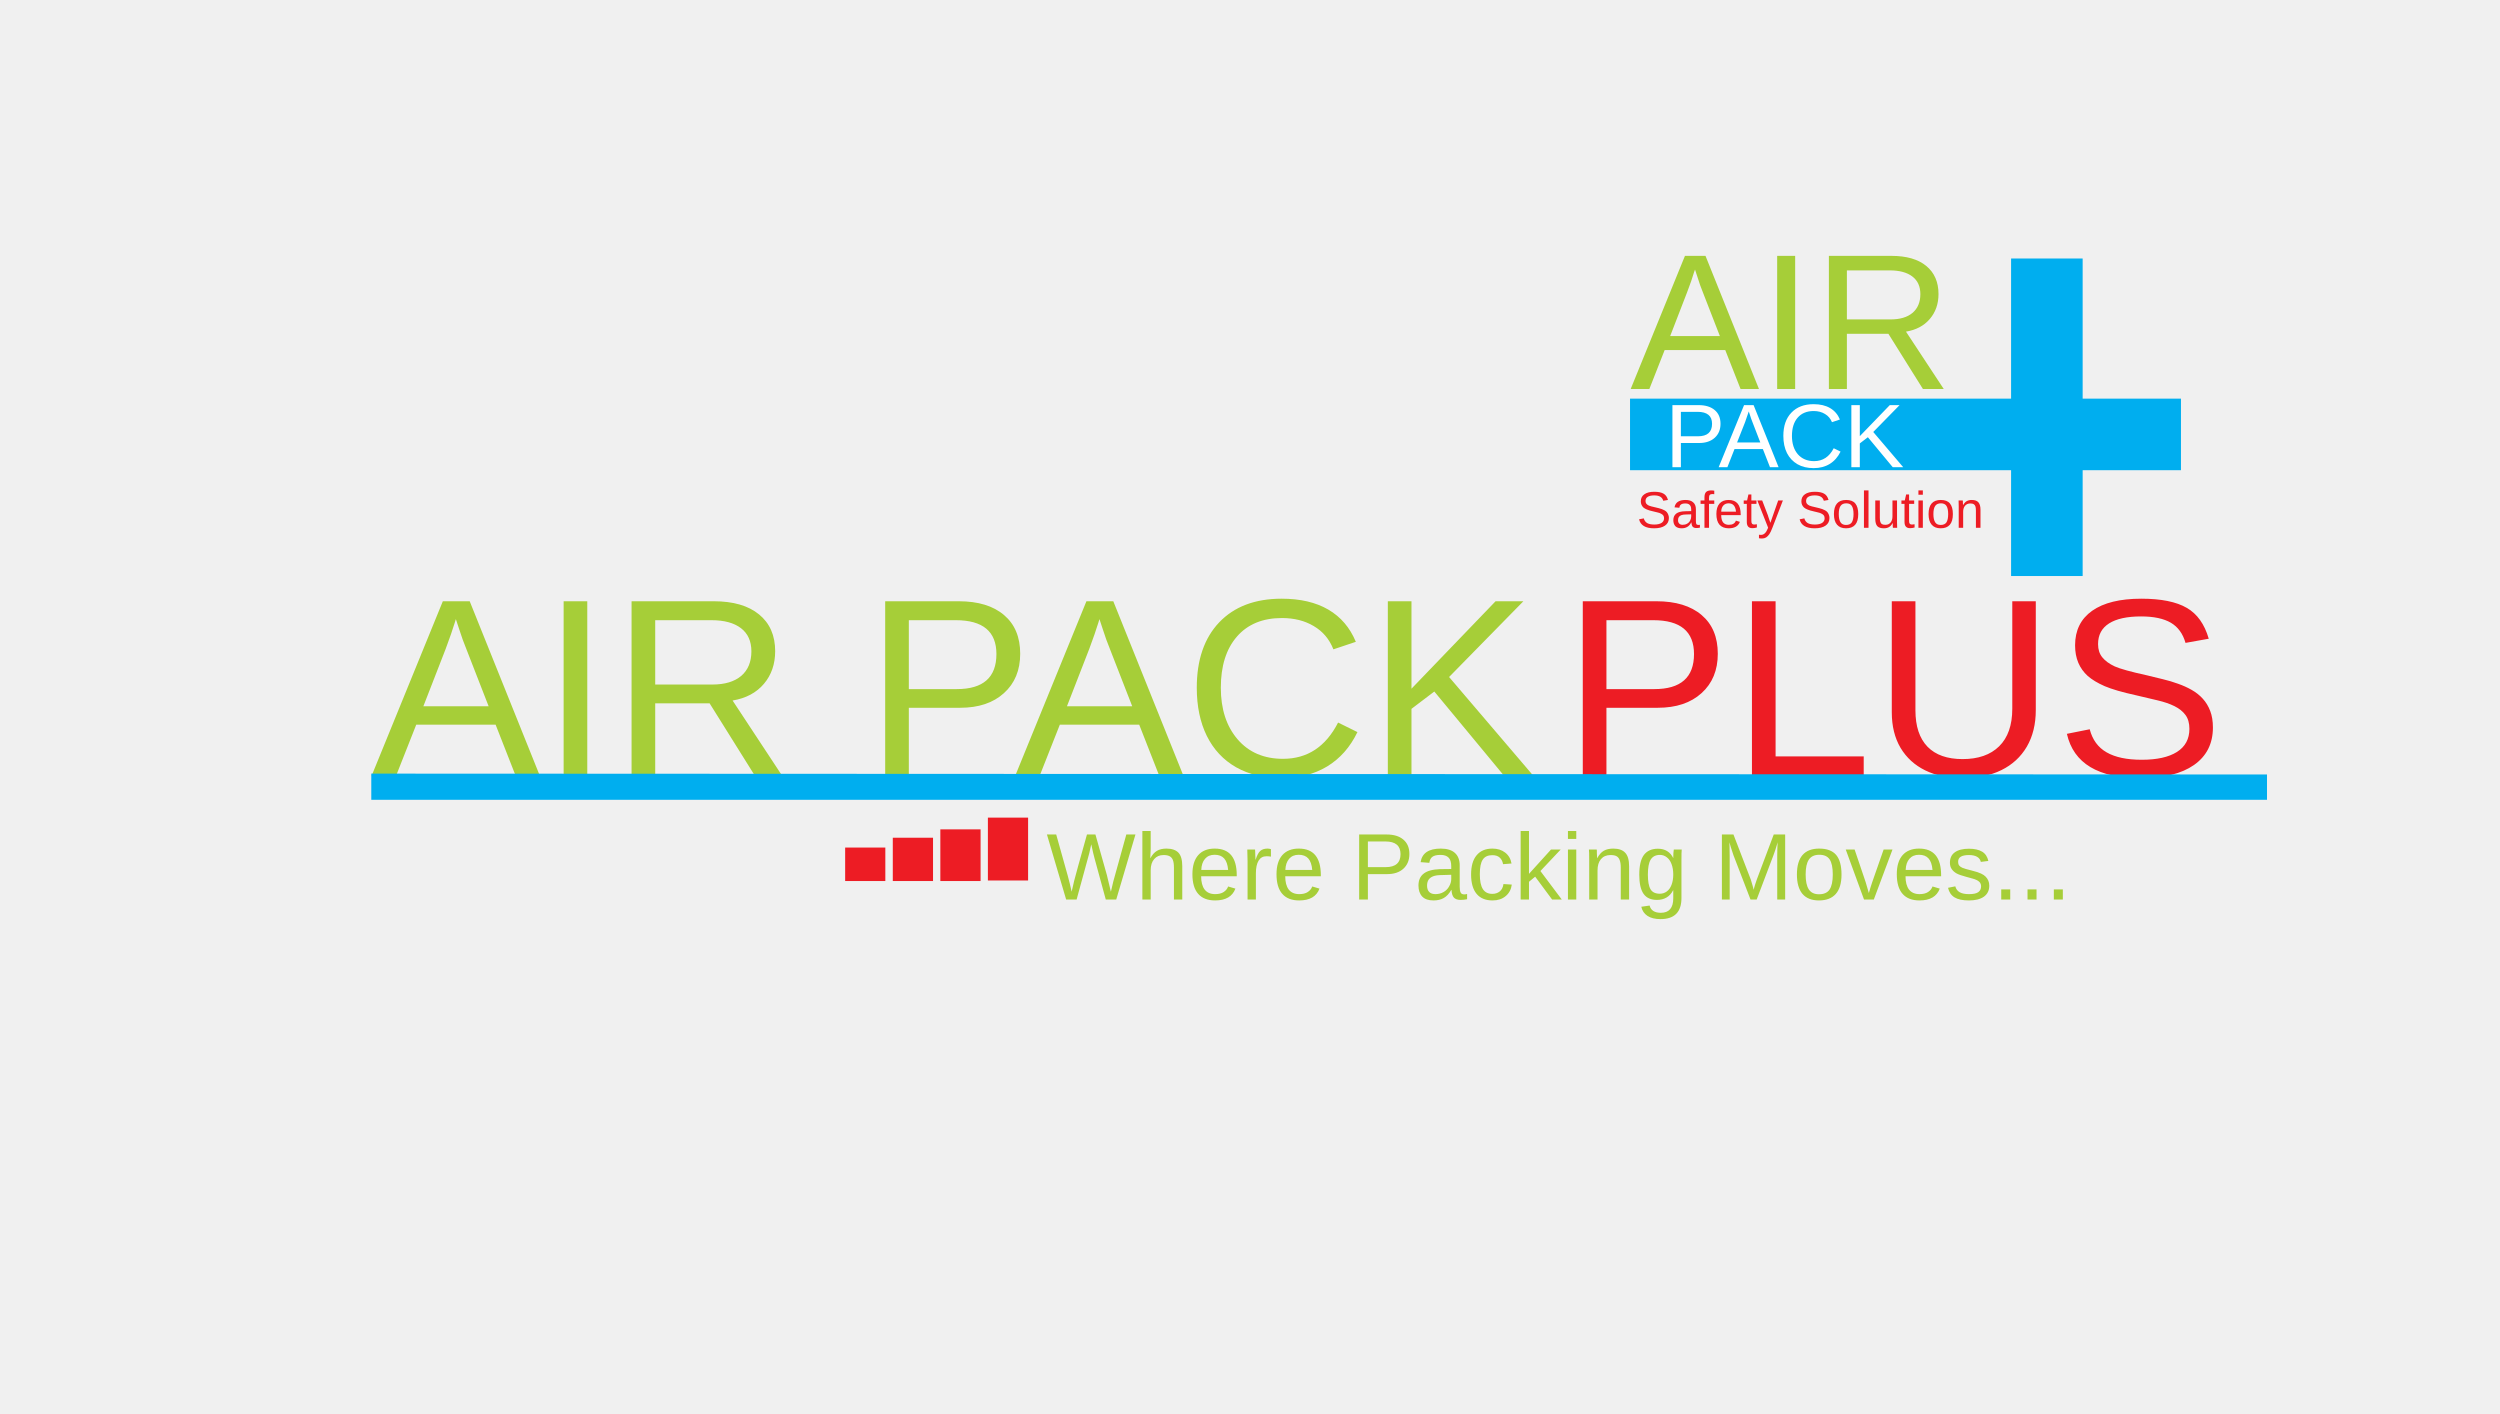
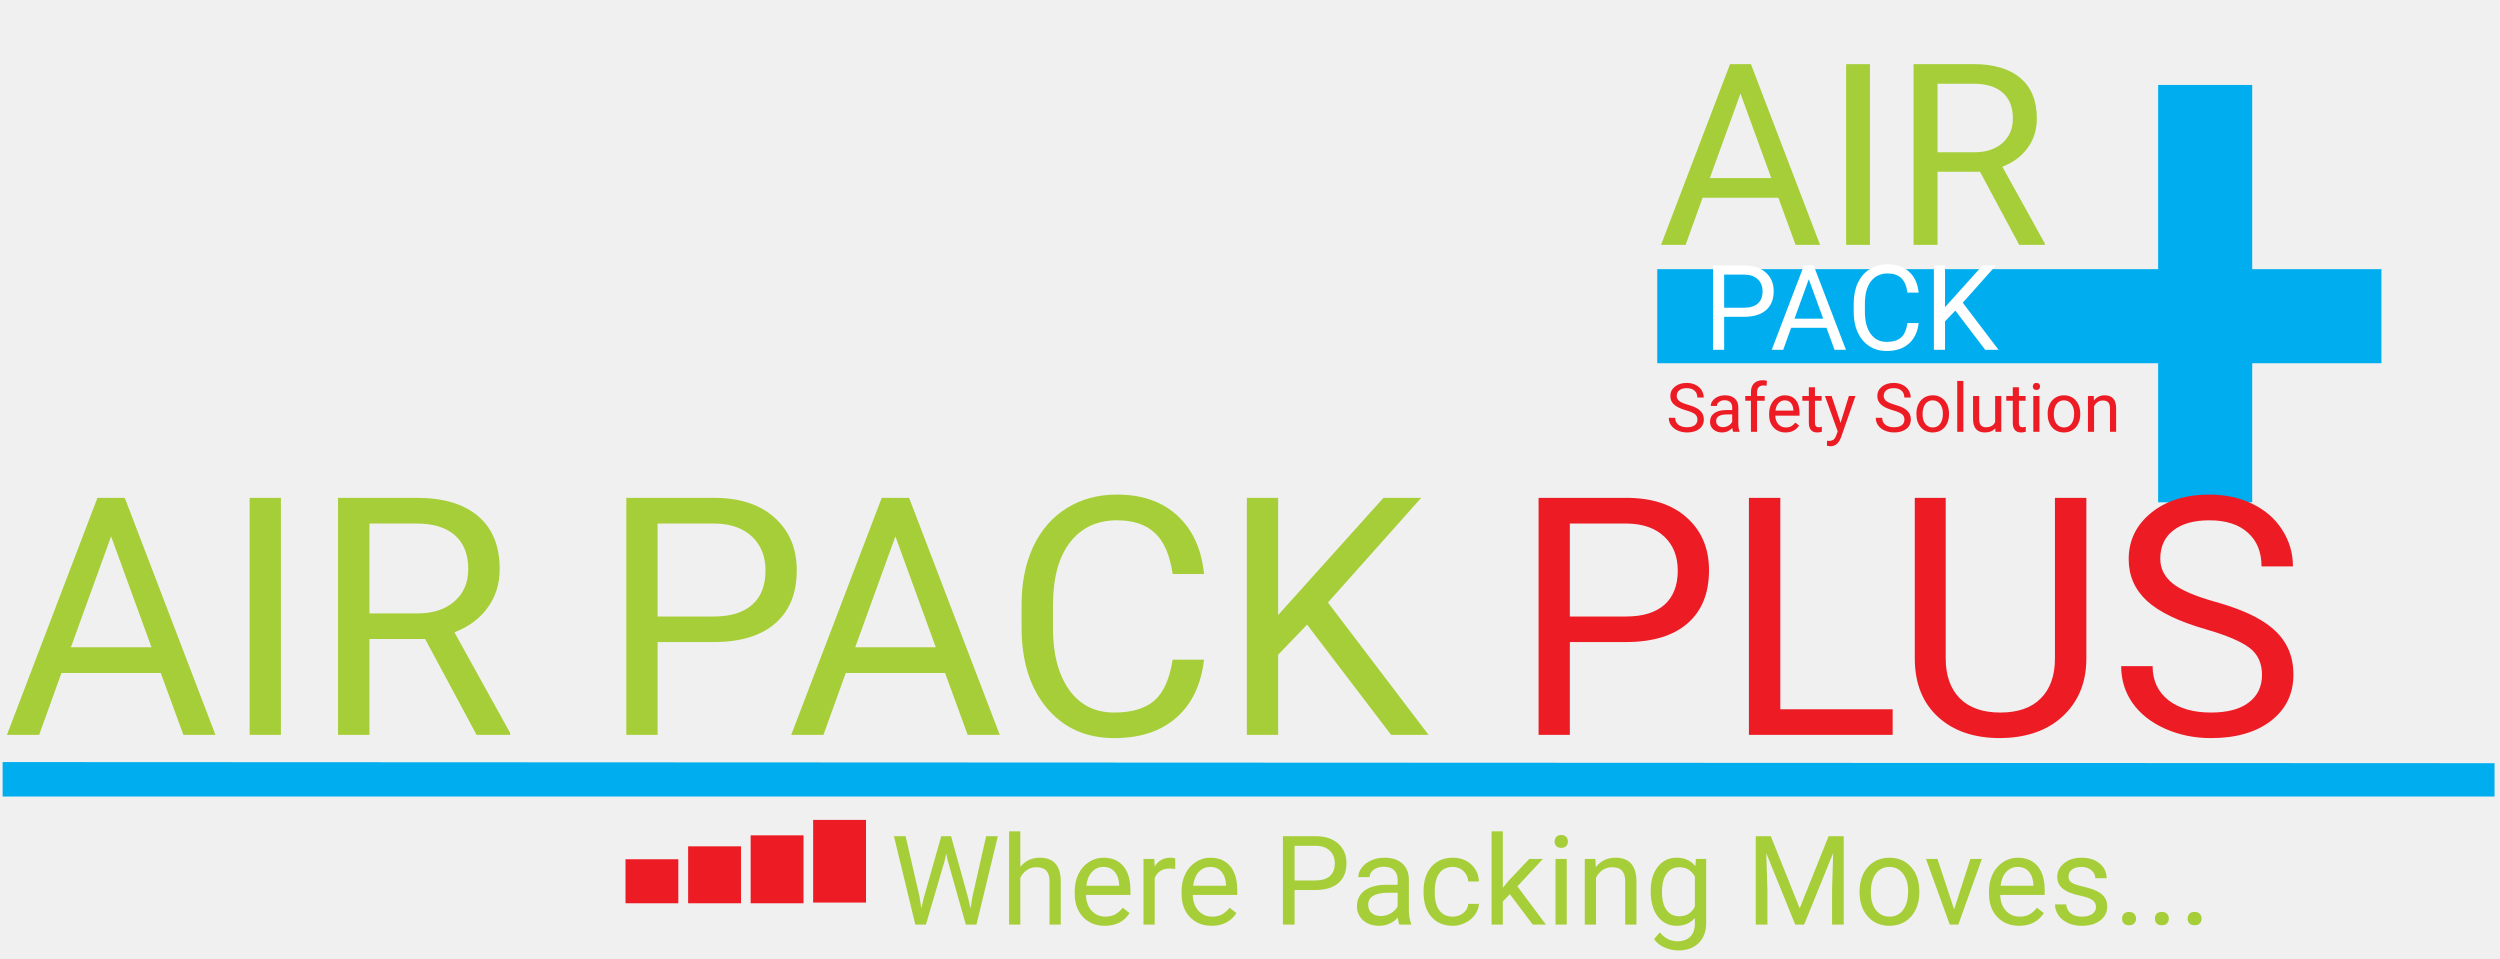
- <svg xmlns="http://www.w3.org/2000/svg" viewBox="0 20 290.787 153.071" id="svg48" height="153.071" width="270.787" version="1.1">
-   <defs id="defs52" />
-   <text id="text8" y="59.591" x="189.624">
-     <tspan style="font-size:22.5px;font-family:Arial;fill:#a6ce38" id="tspan6" font-size="22.5">AIR</tspan>
-   </text>
-   <path id="path10" style="fill:#00aeef;fill-rule:evenodd;stroke:#00aeef;stroke-width:0.216;stroke-linecap:butt;stroke-linejoin:miter;stroke-dasharray:none" d="M 189.705,60.823 V 68.93 h 63.865 v -8.107 z" />
-   <path id="path12" style="fill:#00aeef;fill-rule:evenodd;stroke:#00aeef;stroke-width:0.216;stroke-linecap:butt;stroke-linejoin:miter;stroke-dasharray:none" d="m 234.027,44.523 v 36.716 h 8.108 V 44.523 Z" />
-   <text id="text16" y="68.688" x="193.667">
-     <tspan style="font-size:10.5px;font-family:Arial;fill:#ffffff" id="tspan14" font-size="10.5">PACK</tspan>
-   </text>
-   <text id="text20" y="75.737" x="190.384">
-     <tspan style="font-size:6px;font-family:Arial;fill:#ed1c24" id="tspan18" font-size="6">Safety Solution</tspan>
-   </text>
-   <text id="text24" y="104.576" x="43.164">
-     <tspan style="font-size:29.5px;font-family:Arial;fill:#a6ce38" id="tspan22" font-size="29.5">AIR PACK </tspan>
-     <tspan style="font-size:29.5px;font-family:Arial;fill:#ed1c24" id="tspan23" font-size="29.5">PLUS</tspan>
-   </text>
-   <path id="path26" style="fill:#00aeef;fill-rule:evenodd" d="m 43.186,104.33 v 3.049 h 220.5 v -2.949 z" />
-   <path id="path28" style="fill:#ed1c24;fill-rule:evenodd" d="m 98.304,112.93 v 3.894 h 4.673 v -3.894 z" />
-   <path id="path30" style="fill:#ed1c24;fill-rule:evenodd" d="m 103.845,111.787 v 5.037 h 4.68 v -5.037 z" />
-   <path id="path32" style="fill:#ed1c24;fill-rule:evenodd" d="m 109.376,110.814 v 6.011 h 4.68 v -6.011 z" />
-   <text id="text36" y="118.972" x="121.728">
-     <tspan style="font-size:11px;font-family:Arial;fill:#a6ce38" id="tspan34" font-size="11">Where Packing Moves...</tspan>
-   </text>
-   <path id="path46" style="fill:#ed1c24;fill-rule:evenodd" d="m 114.906,109.448 v 7.313 h 4.677 v -7.313 z" />
+ <svg xmlns="http://www.w3.org/2000/svg" width="206" height="79" viewBox="0 0 206 79" fill="none">
+   <path d="M146.536 16.292H140.295L138.894 20.179H136.868L142.556 5.283H144.275L149.974 20.179H147.958L146.536 16.292ZM140.889 14.675H145.953L143.416 7.708L140.889 14.675ZM154.086 20.179H152.122V5.283H154.086V20.179ZM163.151 14.153H159.652V20.179H157.677V5.283H162.608C164.286 5.283 165.575 5.665 166.476 6.429C167.383 7.193 167.836 8.305 167.836 9.764C167.836 10.692 167.584 11.5 167.079 12.189C166.581 12.878 165.886 13.393 164.992 13.734L168.491 20.057V20.179H166.384L163.151 14.153ZM159.652 12.547H162.67C163.645 12.547 164.419 12.295 164.992 11.79C165.572 11.285 165.862 10.61 165.862 9.764C165.862 8.844 165.586 8.138 165.033 7.647C164.487 7.156 163.696 6.907 162.66 6.9H159.652V12.547Z" fill="#A6CE38" />
+   <path fill-rule="evenodd" clip-rule="evenodd" d="M136.657 22.279V29.829H196.129V22.279H136.657Z" fill="#00AEEF" stroke="#00AEEF" stroke-width="0.201" />
+   <path fill-rule="evenodd" clip-rule="evenodd" d="M177.931 7.101V41.291H185.481V7.101H177.931Z" fill="#00AEEF" stroke="#00AEEF" stroke-width="0.201" />
+   <path d="M142.07 26.104V28.826H141.153V21.874H143.717C144.478 21.874 145.073 22.069 145.503 22.457C145.936 22.845 146.152 23.359 146.152 23.999C146.152 24.674 145.94 25.194 145.517 25.56C145.097 25.923 144.494 26.104 143.708 26.104H142.07ZM142.07 25.355H143.717C144.207 25.355 144.583 25.24 144.844 25.011C145.105 24.779 145.235 24.445 145.235 24.009C145.235 23.595 145.105 23.264 144.844 23.015C144.583 22.767 144.225 22.638 143.77 22.629H142.07V25.355ZM150.502 27.012H147.589L146.935 28.826H145.99L148.644 21.874H149.446L152.106 28.826H151.165L150.502 27.012ZM147.866 26.257H150.229L149.045 23.006L147.866 26.257ZM158.097 26.62C158.012 27.355 157.739 27.923 157.281 28.325C156.826 28.722 156.22 28.921 155.462 28.921C154.641 28.921 153.982 28.627 153.485 28.038C152.992 27.449 152.745 26.661 152.745 25.675V25.006C152.745 24.36 152.86 23.792 153.089 23.302C153.322 22.812 153.649 22.436 154.073 22.175C154.496 21.911 154.986 21.779 155.543 21.779C156.282 21.779 156.874 21.986 157.319 22.399C157.765 22.81 158.024 23.38 158.097 24.109H157.176C157.096 23.555 156.923 23.154 156.656 22.906C156.391 22.657 156.021 22.533 155.543 22.533C154.958 22.533 154.498 22.75 154.163 23.183C153.832 23.615 153.667 24.231 153.667 25.03V25.703C153.667 26.458 153.824 27.058 154.14 27.503C154.455 27.949 154.896 28.172 155.462 28.172C155.971 28.172 156.361 28.057 156.632 27.828C156.906 27.596 157.087 27.193 157.176 26.62H158.097ZM161.12 25.594L160.27 26.477V28.826H159.353V21.874H160.27V25.312L163.359 21.874H164.466L161.731 24.944L164.681 28.826H163.583L161.12 25.594Z" fill="white" />
+   <path d="M138.921 33.809C138.472 33.68 138.145 33.522 137.939 33.335C137.735 33.146 137.634 32.913 137.634 32.636C137.634 32.324 137.758 32.065 138.007 31.862C138.258 31.656 138.584 31.553 138.984 31.553C139.257 31.553 139.5 31.606 139.712 31.712C139.927 31.817 140.093 31.962 140.209 32.148C140.327 32.334 140.386 32.536 140.386 32.756H139.86C139.86 32.516 139.783 32.328 139.631 32.192C139.478 32.053 139.262 31.984 138.984 31.984C138.726 31.984 138.524 32.042 138.378 32.156C138.235 32.269 138.163 32.426 138.163 32.628C138.163 32.79 138.231 32.927 138.367 33.04C138.506 33.151 138.739 33.253 139.069 33.346C139.4 33.438 139.658 33.541 139.843 33.654C140.031 33.765 140.169 33.895 140.258 34.044C140.349 34.193 140.394 34.369 140.394 34.571C140.394 34.893 140.269 35.151 140.018 35.346C139.767 35.538 139.431 35.635 139.011 35.635C138.738 35.635 138.484 35.583 138.247 35.479C138.011 35.374 137.828 35.23 137.699 35.048C137.572 34.866 137.508 34.66 137.508 34.429H138.035C138.035 34.669 138.123 34.859 138.299 34.999C138.477 35.137 138.715 35.206 139.011 35.206C139.288 35.206 139.5 35.15 139.647 35.037C139.794 34.924 139.868 34.771 139.868 34.576C139.868 34.382 139.8 34.231 139.663 34.126C139.527 34.019 139.28 33.913 138.921 33.809ZM142.812 35.58C142.783 35.522 142.759 35.418 142.741 35.269C142.506 35.513 142.226 35.635 141.9 35.635C141.609 35.635 141.37 35.553 141.183 35.389C140.997 35.224 140.905 35.014 140.905 34.762C140.905 34.454 141.021 34.216 141.254 34.047C141.488 33.876 141.818 33.79 142.241 33.79H142.733V33.559C142.733 33.382 142.68 33.242 142.574 33.138C142.469 33.033 142.313 32.98 142.108 32.98C141.928 32.98 141.777 33.026 141.655 33.117C141.533 33.208 141.472 33.318 141.472 33.447H140.965C140.965 33.299 141.017 33.157 141.12 33.021C141.226 32.883 141.368 32.774 141.546 32.694C141.726 32.614 141.923 32.574 142.138 32.574C142.478 32.574 142.744 32.659 142.937 32.83C143.13 32.999 143.23 33.233 143.237 33.531V34.89C143.237 35.161 143.272 35.376 143.341 35.536V35.58H142.812ZM141.974 35.195C142.132 35.195 142.282 35.154 142.424 35.073C142.566 34.991 142.669 34.884 142.733 34.753V34.148H142.337C141.719 34.148 141.409 34.329 141.409 34.691C141.409 34.849 141.462 34.973 141.568 35.062C141.673 35.151 141.809 35.195 141.974 35.195ZM144.277 35.58V33.018H143.81V32.628H144.277V32.325C144.277 32.009 144.361 31.764 144.53 31.591C144.7 31.419 144.939 31.332 145.248 31.332C145.364 31.332 145.48 31.348 145.594 31.379L145.567 31.788C145.482 31.771 145.391 31.763 145.294 31.763C145.131 31.763 145.004 31.811 144.915 31.908C144.826 32.002 144.781 32.139 144.781 32.317V32.628H145.412V33.018H144.781V35.58H144.277ZM147.13 35.635C146.73 35.635 146.405 35.504 146.154 35.242C145.903 34.978 145.777 34.626 145.777 34.186V34.093C145.777 33.8 145.833 33.539 145.944 33.31C146.056 33.079 146.213 32.899 146.413 32.77C146.615 32.639 146.833 32.574 147.068 32.574C147.451 32.574 147.75 32.7 147.962 32.953C148.175 33.206 148.282 33.568 148.282 34.039V34.249H146.282C146.289 34.54 146.374 34.775 146.536 34.955C146.699 35.134 146.907 35.223 147.158 35.223C147.336 35.223 147.487 35.186 147.611 35.114C147.734 35.041 147.842 34.944 147.935 34.824L148.243 35.065C147.996 35.445 147.625 35.635 147.13 35.635ZM147.068 32.988C146.864 32.988 146.693 33.063 146.555 33.212C146.417 33.359 146.331 33.567 146.298 33.834H147.777V33.796C147.762 33.539 147.693 33.341 147.57 33.201C147.446 33.059 147.279 32.988 147.068 32.988ZM149.553 31.913V32.628H150.104V33.018H149.553V34.849C149.553 34.967 149.578 35.056 149.627 35.116C149.676 35.175 149.759 35.204 149.878 35.204C149.936 35.204 150.016 35.193 150.118 35.171V35.58C149.985 35.617 149.856 35.635 149.73 35.635C149.505 35.635 149.335 35.566 149.22 35.43C149.106 35.294 149.048 35.1 149.048 34.849V33.018H148.511V32.628H149.048V31.913H149.553ZM151.662 34.841L152.349 32.628H152.89L151.703 36.036C151.519 36.527 151.227 36.772 150.827 36.772L150.732 36.764L150.543 36.729V36.319L150.68 36.33C150.851 36.33 150.983 36.296 151.078 36.227C151.174 36.157 151.254 36.031 151.315 35.847L151.427 35.547L150.374 32.628H150.925L151.662 34.841ZM155.978 33.809C155.529 33.68 155.201 33.522 154.996 33.335C154.792 33.146 154.69 32.913 154.69 32.636C154.69 32.324 154.815 32.065 155.064 31.862C155.315 31.656 155.641 31.553 156.041 31.553C156.313 31.553 156.556 31.606 156.769 31.712C156.984 31.817 157.149 31.962 157.266 32.148C157.384 32.334 157.443 32.536 157.443 32.756H156.916C156.916 32.516 156.84 32.328 156.687 32.192C156.534 32.053 156.319 31.984 156.041 31.984C155.782 31.984 155.58 32.042 155.435 32.156C155.291 32.269 155.219 32.426 155.219 32.628C155.219 32.79 155.288 32.927 155.424 33.04C155.562 33.151 155.796 33.253 156.125 33.346C156.456 33.438 156.715 33.541 156.9 33.654C157.087 33.765 157.226 33.895 157.315 34.044C157.406 34.193 157.451 34.369 157.451 34.571C157.451 34.893 157.326 35.151 157.075 35.346C156.824 35.538 156.488 35.635 156.068 35.635C155.795 35.635 155.54 35.583 155.304 35.479C155.068 35.374 154.885 35.23 154.756 35.048C154.628 34.866 154.565 34.66 154.565 34.429H155.091C155.091 34.669 155.179 34.859 155.356 34.999C155.534 35.137 155.771 35.206 156.068 35.206C156.344 35.206 156.556 35.15 156.704 35.037C156.851 34.924 156.925 34.771 156.925 34.576C156.925 34.382 156.856 34.231 156.72 34.126C156.584 34.019 156.336 33.913 155.978 33.809ZM157.912 34.077C157.912 33.788 157.969 33.528 158.081 33.297C158.196 33.066 158.354 32.887 158.556 32.762C158.76 32.636 158.992 32.574 159.252 32.574C159.654 32.574 159.978 32.713 160.226 32.991C160.475 33.269 160.599 33.639 160.599 34.101V34.137C160.599 34.424 160.544 34.682 160.433 34.912C160.324 35.139 160.167 35.316 159.961 35.444C159.757 35.571 159.523 35.635 159.257 35.635C158.857 35.635 158.532 35.495 158.283 35.217C158.036 34.939 157.912 34.571 157.912 34.112V34.077ZM158.42 34.137C158.42 34.464 158.495 34.727 158.646 34.925C158.799 35.124 159.003 35.223 159.257 35.223C159.514 35.223 159.717 35.123 159.868 34.923C160.019 34.721 160.095 34.439 160.095 34.077C160.095 33.753 160.017 33.491 159.863 33.291C159.71 33.089 159.506 32.988 159.252 32.988C159.003 32.988 158.802 33.087 158.649 33.286C158.496 33.484 158.42 33.768 158.42 34.137ZM161.781 35.58H161.276V31.39H161.781V35.58ZM164.413 35.288C164.217 35.519 163.929 35.635 163.549 35.635C163.234 35.635 162.994 35.544 162.828 35.362C162.665 35.178 162.582 34.907 162.58 34.549V32.628H163.085V34.535C163.085 34.983 163.267 35.206 163.63 35.206C164.016 35.206 164.272 35.063 164.4 34.775V32.628H164.905V35.58H164.424L164.413 35.288ZM166.359 31.913V32.628H166.91V33.018H166.359V34.849C166.359 34.967 166.383 35.056 166.432 35.116C166.481 35.175 166.565 35.204 166.683 35.204C166.742 35.204 166.822 35.193 166.923 35.171V35.58C166.791 35.617 166.661 35.635 166.536 35.635C166.31 35.635 166.14 35.566 166.026 35.43C165.911 35.294 165.854 35.1 165.854 34.849V33.018H165.316V32.628H165.854V31.913H166.359ZM168.05 35.58H167.545V32.628H168.05V35.58ZM167.504 31.845C167.504 31.763 167.529 31.694 167.578 31.638C167.629 31.581 167.704 31.553 167.802 31.553C167.9 31.553 167.975 31.581 168.026 31.638C168.076 31.694 168.102 31.763 168.102 31.845C168.102 31.927 168.076 31.995 168.026 32.05C167.975 32.104 167.9 32.132 167.802 32.132C167.704 32.132 167.629 32.104 167.578 32.05C167.529 31.995 167.504 31.927 167.504 31.845ZM168.727 34.077C168.727 33.788 168.783 33.528 168.896 33.297C169.01 33.066 169.169 32.887 169.371 32.762C169.574 32.636 169.806 32.574 170.066 32.574C170.468 32.574 170.793 32.713 171.04 32.991C171.289 33.269 171.414 33.639 171.414 34.101V34.137C171.414 34.424 171.359 34.682 171.248 34.912C171.138 35.139 170.981 35.316 170.776 35.444C170.572 35.571 170.337 35.635 170.072 35.635C169.672 35.635 169.347 35.495 169.098 35.217C168.85 34.939 168.727 34.571 168.727 34.112V34.077ZM169.234 34.137C169.234 34.464 169.31 34.727 169.461 34.925C169.613 35.124 169.817 35.223 170.072 35.223C170.328 35.223 170.532 35.123 170.683 34.923C170.834 34.721 170.909 34.439 170.909 34.077C170.909 33.753 170.832 33.491 170.677 33.291C170.525 33.089 170.321 32.988 170.066 32.988C169.817 32.988 169.616 33.087 169.463 33.286C169.311 33.484 169.234 33.768 169.234 34.137ZM172.524 32.628L172.541 32.999C172.766 32.715 173.061 32.574 173.425 32.574C174.048 32.574 174.363 32.926 174.369 33.629V35.58H173.864V33.627C173.862 33.414 173.813 33.257 173.717 33.155C173.622 33.053 173.474 33.002 173.272 33.002C173.108 33.002 172.964 33.046 172.841 33.133C172.717 33.22 172.621 33.335 172.552 33.477V35.58H172.047V32.628H172.524Z" fill="#ED1C24" />
+   <path d="M13.247 55.455H5.064L3.227 60.552H0.571L8.029 41.022H10.282L17.754 60.552H15.111L13.247 55.455ZM5.842 53.335H12.482L9.155 44.2L5.842 53.335ZM23.146 60.552H20.57V41.022H23.146V60.552ZM35.03 52.651H30.443V60.552H27.854V41.022H34.319C36.519 41.022 38.209 41.522 39.39 42.524C40.579 43.525 41.174 44.983 41.174 46.897C41.174 48.113 40.843 49.172 40.181 50.076C39.528 50.979 38.616 51.654 37.445 52.101L42.032 60.391V60.552H39.269L35.03 52.651ZM30.443 50.545H34.4C35.679 50.545 36.694 50.214 37.445 49.553C38.205 48.891 38.585 48.005 38.585 46.897C38.585 45.689 38.223 44.764 37.498 44.12C36.783 43.476 35.746 43.15 34.386 43.141H30.443V50.545ZM54.185 52.906V60.552H51.609V41.022H58.813C60.95 41.022 62.622 41.567 63.829 42.658C65.045 43.749 65.653 45.193 65.653 46.99C65.653 48.886 65.059 50.348 63.87 51.377C62.689 52.396 60.995 52.906 58.786 52.906H54.185ZM54.185 50.8H58.813C60.19 50.8 61.245 50.478 61.978 49.834C62.712 49.181 63.078 48.242 63.078 47.017C63.078 45.855 62.712 44.925 61.978 44.227C61.245 43.53 60.239 43.168 58.96 43.141H54.185V50.8ZM77.873 55.455H69.691L67.853 60.552H65.198L72.655 41.022H74.909L82.38 60.552H79.738L77.873 55.455ZM70.469 53.335H77.109L73.782 44.2L70.469 53.335ZM99.214 54.355C98.973 56.42 98.208 58.017 96.921 59.143C95.642 60.261 93.938 60.82 91.81 60.82C89.503 60.82 87.652 59.993 86.257 58.338C84.871 56.684 84.178 54.471 84.178 51.699V49.821C84.178 48.005 84.5 46.409 85.144 45.032C85.796 43.655 86.717 42.6 87.907 41.867C89.096 41.124 90.473 40.753 92.038 40.753C94.113 40.753 95.776 41.334 97.028 42.497C98.28 43.651 99.009 45.251 99.214 47.299H96.626C96.402 45.743 95.915 44.616 95.163 43.919C94.421 43.221 93.379 42.873 92.038 42.873C90.393 42.873 89.1 43.481 88.162 44.697C87.231 45.913 86.766 47.643 86.766 49.888V51.779C86.766 53.898 87.209 55.584 88.094 56.836C88.98 58.088 90.218 58.714 91.81 58.714C93.241 58.714 94.336 58.392 95.096 57.748C95.865 57.095 96.375 55.964 96.626 54.355H99.214ZM107.705 51.471L105.318 53.952V60.552H102.742V41.022H105.318V50.679L113.996 41.022H117.108L109.422 49.646L117.712 60.552H114.627L107.705 51.471Z" fill="#A6CE38" />
+   <path d="M129.355 52.906V60.552H126.779V41.022H133.982C136.12 41.022 137.792 41.567 138.999 42.658C140.215 43.749 140.823 45.193 140.823 46.99C140.823 48.886 140.229 50.348 139.039 51.377C137.859 52.396 136.164 52.906 133.956 52.906H129.355ZM129.355 50.8H133.982C135.359 50.8 136.415 50.478 137.148 49.834C137.881 49.181 138.248 48.242 138.248 47.017C138.248 45.855 137.881 44.925 137.148 44.227C136.415 43.53 135.409 43.168 134.13 43.141H129.355V50.8ZM146.698 58.446H155.954V60.552H144.11V41.022H146.698V58.446ZM171.916 41.022V54.301C171.907 56.143 171.326 57.65 170.172 58.821C169.028 59.993 167.472 60.65 165.504 60.793L164.82 60.82C162.683 60.82 160.979 60.243 159.71 59.09C158.44 57.936 157.796 56.349 157.778 54.328V41.022H160.327V54.247C160.327 55.66 160.716 56.76 161.494 57.547C162.272 58.325 163.38 58.714 164.82 58.714C166.278 58.714 167.391 58.325 168.16 57.547C168.938 56.769 169.327 55.674 169.327 54.261V41.022H171.916ZM181.735 51.846C179.526 51.211 177.916 50.433 176.906 49.512C175.904 48.582 175.404 47.438 175.404 46.078C175.404 44.54 176.016 43.27 177.241 42.269C178.475 41.258 180.076 40.753 182.043 40.753C183.385 40.753 184.578 41.013 185.625 41.531C186.68 42.05 187.494 42.765 188.066 43.677C188.647 44.59 188.938 45.587 188.938 46.669H186.349C186.349 45.488 185.973 44.563 185.222 43.892C184.471 43.212 183.411 42.873 182.043 42.873C180.773 42.873 179.781 43.154 179.065 43.718C178.359 44.272 178.006 45.046 178.006 46.038C178.006 46.834 178.341 47.509 179.012 48.064C179.691 48.609 180.84 49.11 182.459 49.566C184.087 50.022 185.356 50.527 186.269 51.082C187.19 51.627 187.869 52.267 188.307 53C188.754 53.733 188.978 54.596 188.978 55.589C188.978 57.171 188.361 58.441 187.127 59.398C185.893 60.346 184.243 60.82 182.177 60.82C180.836 60.82 179.584 60.565 178.422 60.055C177.259 59.537 176.36 58.83 175.725 57.936C175.099 57.042 174.786 56.027 174.786 54.891H177.375C177.375 56.072 177.809 57.006 178.676 57.695C179.553 58.374 180.72 58.714 182.177 58.714C183.537 58.714 184.578 58.437 185.303 57.882C186.027 57.328 186.389 56.572 186.389 55.615C186.389 54.659 186.054 53.921 185.383 53.402C184.713 52.875 183.496 52.356 181.735 51.846Z" fill="#ED1C24" />
+   <path fill-rule="evenodd" clip-rule="evenodd" d="M0.216 62.794V65.633H205.55V62.887L0.216 62.794Z" fill="#00AEEF" />
+   <path fill-rule="evenodd" clip-rule="evenodd" d="M51.542 70.803V74.429H55.894V70.803H51.542Z" fill="#ED1C24" />
+   <path fill-rule="evenodd" clip-rule="evenodd" d="M56.702 69.738V74.429H61.06V69.738H56.702Z" fill="#ED1C24" />
+   <path fill-rule="evenodd" clip-rule="evenodd" d="M61.853 68.832V74.429H66.211V68.832H61.853Z" fill="#ED1C24" />
+   <path d="M75.772 73.89L75.912 74.85L76.117 73.985L77.558 68.903H78.368L79.773 73.985L79.973 74.865L80.128 73.885L81.259 68.903H82.224L80.459 76.186H79.583L78.083 70.879L77.968 70.324L77.853 70.879L76.297 76.186H75.422L73.661 68.903H74.622L75.772 73.89ZM84.075 71.429C84.485 70.926 85.018 70.674 85.675 70.674C86.819 70.674 87.396 71.319 87.406 72.609V76.186H86.481V72.605C86.477 72.214 86.387 71.926 86.21 71.739C86.037 71.552 85.765 71.459 85.395 71.459C85.095 71.459 84.832 71.539 84.605 71.699C84.378 71.859 84.201 72.069 84.075 72.329V76.186H83.15V68.503H84.075V71.429ZM91.037 76.286C90.303 76.286 89.707 76.046 89.246 75.566C88.786 75.082 88.556 74.437 88.556 73.63V73.46C88.556 72.923 88.658 72.444 88.861 72.024C89.068 71.601 89.355 71.271 89.722 71.034C90.092 70.794 90.492 70.674 90.922 70.674C91.626 70.674 92.172 70.906 92.563 71.369C92.953 71.833 93.148 72.496 93.148 73.36V73.745H89.482C89.495 74.278 89.65 74.71 89.947 75.04C90.247 75.367 90.627 75.531 91.087 75.531C91.414 75.531 91.691 75.464 91.917 75.33C92.144 75.197 92.343 75.02 92.513 74.8L93.078 75.24C92.624 75.937 91.944 76.286 91.037 76.286ZM90.922 71.434C90.549 71.434 90.235 71.571 89.982 71.844C89.728 72.114 89.572 72.494 89.512 72.985H92.222V72.915C92.196 72.444 92.069 72.081 91.842 71.824C91.616 71.564 91.309 71.434 90.922 71.434ZM96.839 71.604C96.699 71.581 96.547 71.569 96.384 71.569C95.777 71.569 95.365 71.828 95.148 72.344V76.186H94.223V70.774H95.124L95.138 71.399C95.442 70.916 95.872 70.674 96.429 70.674C96.609 70.674 96.746 70.697 96.839 70.744V71.604ZM99.84 76.286C99.106 76.286 98.51 76.046 98.049 75.566C97.589 75.082 97.359 74.437 97.359 73.63V73.46C97.359 72.923 97.461 72.444 97.664 72.024C97.871 71.601 98.158 71.271 98.525 71.034C98.895 70.794 99.295 70.674 99.725 70.674C100.429 70.674 100.975 70.906 101.366 71.369C101.756 71.833 101.951 72.496 101.951 73.36V73.745H98.284C98.298 74.278 98.453 74.71 98.75 75.04C99.05 75.367 99.43 75.531 99.89 75.531C100.217 75.531 100.494 75.464 100.72 75.33C100.947 75.197 101.145 75.02 101.316 74.8L101.881 75.24C101.427 75.937 100.747 76.286 99.84 76.286ZM99.725 71.434C99.352 71.434 99.038 71.571 98.785 71.844C98.531 72.114 98.375 72.494 98.314 72.985H101.025V72.915C100.999 72.444 100.872 72.081 100.645 71.824C100.419 71.564 100.112 71.434 99.725 71.434ZM106.672 73.335V76.186H105.712V68.903H108.398C109.195 68.903 109.818 69.107 110.269 69.513C110.722 69.92 110.949 70.459 110.949 71.129C110.949 71.836 110.727 72.381 110.284 72.764C109.843 73.145 109.212 73.335 108.388 73.335H106.672ZM106.672 72.549H108.398C108.911 72.549 109.305 72.429 109.578 72.189C109.852 71.946 109.988 71.596 109.988 71.139C109.988 70.706 109.852 70.359 109.578 70.099C109.305 69.839 108.93 69.704 108.453 69.694H106.672V72.549ZM115.31 76.186C115.257 76.079 115.214 75.889 115.18 75.615C114.75 76.062 114.237 76.286 113.64 76.286C113.106 76.286 112.668 76.136 112.324 75.836C111.984 75.532 111.814 75.149 111.814 74.685C111.814 74.122 112.027 73.685 112.454 73.375C112.884 73.061 113.488 72.905 114.265 72.905H115.165V72.479C115.165 72.156 115.068 71.899 114.875 71.709C114.682 71.516 114.397 71.419 114.02 71.419C113.69 71.419 113.413 71.502 113.19 71.669C112.966 71.836 112.854 72.038 112.854 72.274H111.924C111.924 72.004 112.019 71.744 112.209 71.494C112.403 71.241 112.663 71.041 112.989 70.894C113.32 70.747 113.681 70.674 114.075 70.674C114.698 70.674 115.187 70.831 115.54 71.144C115.894 71.454 116.077 71.883 116.09 72.429V74.92C116.09 75.417 116.154 75.812 116.281 76.106V76.186H115.31ZM113.775 75.48C114.065 75.48 114.34 75.405 114.6 75.255C114.86 75.105 115.048 74.91 115.165 74.67V73.56H114.44C113.306 73.56 112.739 73.892 112.739 74.555C112.739 74.845 112.836 75.072 113.029 75.235C113.223 75.399 113.471 75.48 113.775 75.48ZM119.712 75.531C120.042 75.531 120.33 75.43 120.577 75.23C120.824 75.03 120.96 74.78 120.987 74.48H121.862C121.846 74.79 121.739 75.085 121.542 75.365C121.346 75.645 121.082 75.869 120.752 76.036C120.425 76.202 120.078 76.286 119.712 76.286C118.975 76.286 118.388 76.041 117.951 75.55C117.518 75.057 117.301 74.383 117.301 73.53V73.375C117.301 72.848 117.398 72.379 117.591 71.969C117.784 71.559 118.061 71.241 118.421 71.014C118.785 70.787 119.213 70.674 119.707 70.674C120.314 70.674 120.817 70.856 121.217 71.219C121.621 71.582 121.836 72.054 121.862 72.635H120.987C120.96 72.284 120.827 71.998 120.587 71.774C120.35 71.547 120.057 71.434 119.707 71.434C119.237 71.434 118.871 71.604 118.611 71.944C118.355 72.281 118.226 72.769 118.226 73.41V73.585C118.226 74.208 118.355 74.689 118.611 75.025C118.868 75.362 119.235 75.531 119.712 75.531ZM124.413 73.68L123.833 74.285V76.186H122.908V68.503H123.833V73.15L124.328 72.555L126.014 70.774H127.139L125.033 73.035L127.384 76.186H126.299L124.413 73.68ZM129.1 76.186H128.175V70.774H129.1V76.186ZM128.1 69.338C128.1 69.188 128.145 69.062 128.235 68.958C128.328 68.855 128.465 68.803 128.645 68.803C128.825 68.803 128.961 68.855 129.055 68.958C129.148 69.062 129.195 69.188 129.195 69.338C129.195 69.488 129.148 69.614 129.055 69.713C128.961 69.814 128.825 69.864 128.645 69.864C128.465 69.864 128.328 69.814 128.235 69.713C128.145 69.614 128.1 69.488 128.1 69.338ZM131.461 70.774L131.491 71.454C131.904 70.934 132.444 70.674 133.111 70.674C134.255 70.674 134.832 71.319 134.842 72.609V76.186H133.916V72.605C133.913 72.214 133.823 71.926 133.646 71.739C133.473 71.552 133.201 71.459 132.831 71.459C132.531 71.459 132.268 71.539 132.041 71.699C131.814 71.859 131.637 72.069 131.511 72.329V76.186H130.585V70.774H131.461ZM136.017 73.435C136.017 72.591 136.212 71.921 136.602 71.424C136.993 70.924 137.509 70.674 138.153 70.674C138.813 70.674 139.328 70.907 139.698 71.374L139.743 70.774H140.589V76.056C140.589 76.756 140.38 77.308 139.963 77.711C139.55 78.115 138.993 78.316 138.293 78.316C137.903 78.316 137.521 78.233 137.148 78.066C136.774 77.9 136.489 77.671 136.292 77.381L136.772 76.826C137.169 77.316 137.654 77.561 138.228 77.561C138.678 77.561 139.028 77.434 139.278 77.181C139.532 76.928 139.658 76.571 139.658 76.111V75.645C139.288 76.072 138.783 76.286 138.143 76.286C137.509 76.286 136.996 76.031 136.602 75.52C136.212 75.01 136.017 74.315 136.017 73.435ZM136.947 73.54C136.947 74.15 137.073 74.63 137.323 74.98C137.573 75.327 137.923 75.501 138.373 75.501C138.956 75.501 139.385 75.235 139.658 74.705V72.234C139.375 71.718 138.95 71.459 138.383 71.459C137.933 71.459 137.581 71.634 137.328 71.984C137.074 72.334 136.947 72.853 136.947 73.54ZM145.915 68.903L148.296 74.845L150.677 68.903H151.923V76.186H150.962V73.35L151.052 70.289L148.661 76.186H147.926L145.54 70.304L145.635 73.35V76.186H144.675V68.903H145.915ZM153.228 73.43C153.228 72.9 153.331 72.423 153.538 71.999C153.748 71.576 154.038 71.249 154.408 71.019C154.782 70.789 155.207 70.674 155.684 70.674C156.421 70.674 157.016 70.929 157.469 71.439C157.926 71.949 158.155 72.628 158.155 73.475V73.54C158.155 74.067 158.053 74.54 157.849 74.96C157.649 75.377 157.361 75.702 156.984 75.936C156.611 76.169 156.181 76.286 155.694 76.286C154.96 76.286 154.365 76.031 153.908 75.52C153.455 75.01 153.228 74.335 153.228 73.495V73.43ZM154.158 73.54C154.158 74.14 154.297 74.622 154.573 74.985C154.853 75.349 155.227 75.531 155.694 75.531C156.164 75.531 156.537 75.347 156.814 74.98C157.091 74.61 157.229 74.093 157.229 73.43C157.229 72.836 157.088 72.356 156.804 71.989C156.524 71.619 156.151 71.434 155.684 71.434C155.227 71.434 154.858 71.616 154.578 71.979C154.298 72.343 154.158 72.863 154.158 73.54ZM161.021 74.93L162.361 70.774H163.306L161.366 76.186H160.66L158.7 70.774H159.645L161.021 74.93ZM166.372 76.286C165.639 76.286 165.042 76.046 164.582 75.566C164.122 75.082 163.892 74.437 163.892 73.63V73.46C163.892 72.923 163.993 72.444 164.197 72.024C164.403 71.601 164.69 71.271 165.057 71.034C165.427 70.794 165.827 70.674 166.257 70.674C166.961 70.674 167.508 70.906 167.898 71.369C168.288 71.833 168.483 72.496 168.483 73.36V73.745H164.817C164.83 74.278 164.985 74.71 165.282 75.04C165.582 75.367 165.962 75.531 166.422 75.531C166.749 75.531 167.026 75.464 167.253 75.33C167.479 75.197 167.678 75.02 167.848 74.8L168.413 75.24C167.96 75.937 167.279 76.286 166.372 76.286ZM166.257 71.434C165.884 71.434 165.57 71.571 165.317 71.844C165.064 72.114 164.907 72.494 164.847 72.985H167.558V72.915C167.531 72.444 167.404 72.081 167.178 71.824C166.951 71.564 166.644 71.434 166.257 71.434ZM172.709 74.75C172.709 74.5 172.614 74.307 172.424 74.17C172.238 74.03 171.909 73.91 171.439 73.81C170.972 73.71 170.6 73.59 170.324 73.45C170.05 73.31 169.847 73.143 169.713 72.95C169.583 72.756 169.518 72.526 169.518 72.259C169.518 71.816 169.705 71.441 170.079 71.134C170.455 70.827 170.936 70.674 171.519 70.674C172.133 70.674 172.629 70.832 173.01 71.149C173.393 71.466 173.585 71.871 173.585 72.364H172.654C172.654 72.111 172.546 71.893 172.329 71.709C172.116 71.526 171.846 71.434 171.519 71.434C171.182 71.434 170.919 71.507 170.729 71.654C170.539 71.801 170.444 71.993 170.444 72.229C170.444 72.453 170.532 72.621 170.709 72.734C170.886 72.848 171.204 72.956 171.664 73.06C172.128 73.163 172.503 73.286 172.79 73.43C173.076 73.573 173.288 73.746 173.425 73.95C173.565 74.15 173.635 74.395 173.635 74.685C173.635 75.169 173.441 75.557 173.055 75.851C172.668 76.141 172.166 76.286 171.549 76.286C171.116 76.286 170.732 76.209 170.399 76.056C170.065 75.902 169.804 75.689 169.613 75.415C169.427 75.139 169.333 74.84 169.333 74.52H170.259C170.275 74.83 170.399 75.077 170.629 75.26C170.862 75.44 171.169 75.531 171.549 75.531C171.899 75.531 172.179 75.46 172.389 75.32C172.603 75.177 172.709 74.987 172.709 74.75ZM174.86 75.701C174.86 75.54 174.907 75.407 175 75.3C175.097 75.194 175.24 75.14 175.43 75.14C175.62 75.14 175.764 75.194 175.861 75.3C175.961 75.407 176.011 75.54 176.011 75.701C176.011 75.854 175.961 75.982 175.861 76.086C175.764 76.189 175.62 76.241 175.43 76.241C175.24 76.241 175.097 76.189 175 76.086C174.907 75.982 174.86 75.854 174.86 75.701ZM177.561 75.701C177.561 75.54 177.608 75.407 177.701 75.3C177.798 75.194 177.941 75.14 178.131 75.14C178.321 75.14 178.465 75.194 178.561 75.3C178.661 75.407 178.711 75.54 178.711 75.701C178.711 75.854 178.661 75.982 178.561 76.086C178.465 76.189 178.321 76.241 178.131 76.241C177.941 76.241 177.798 76.189 177.701 76.086C177.608 75.982 177.561 75.854 177.561 75.701ZM180.262 75.701C180.262 75.54 180.309 75.407 180.402 75.3C180.499 75.194 180.642 75.14 180.832 75.14C181.022 75.14 181.166 75.194 181.262 75.3C181.362 75.407 181.412 75.54 181.412 75.701C181.412 75.854 181.362 75.982 181.262 76.086C181.166 76.189 181.022 76.241 180.832 76.241C180.642 76.241 180.499 76.189 180.402 76.086C180.309 75.982 180.262 75.854 180.262 75.701Z" fill="#A6CE38" />
+   <path fill-rule="evenodd" clip-rule="evenodd" d="M67.003 67.56V74.371H71.359V67.56H67.003Z" fill="#ED1C24" />
</svg>
